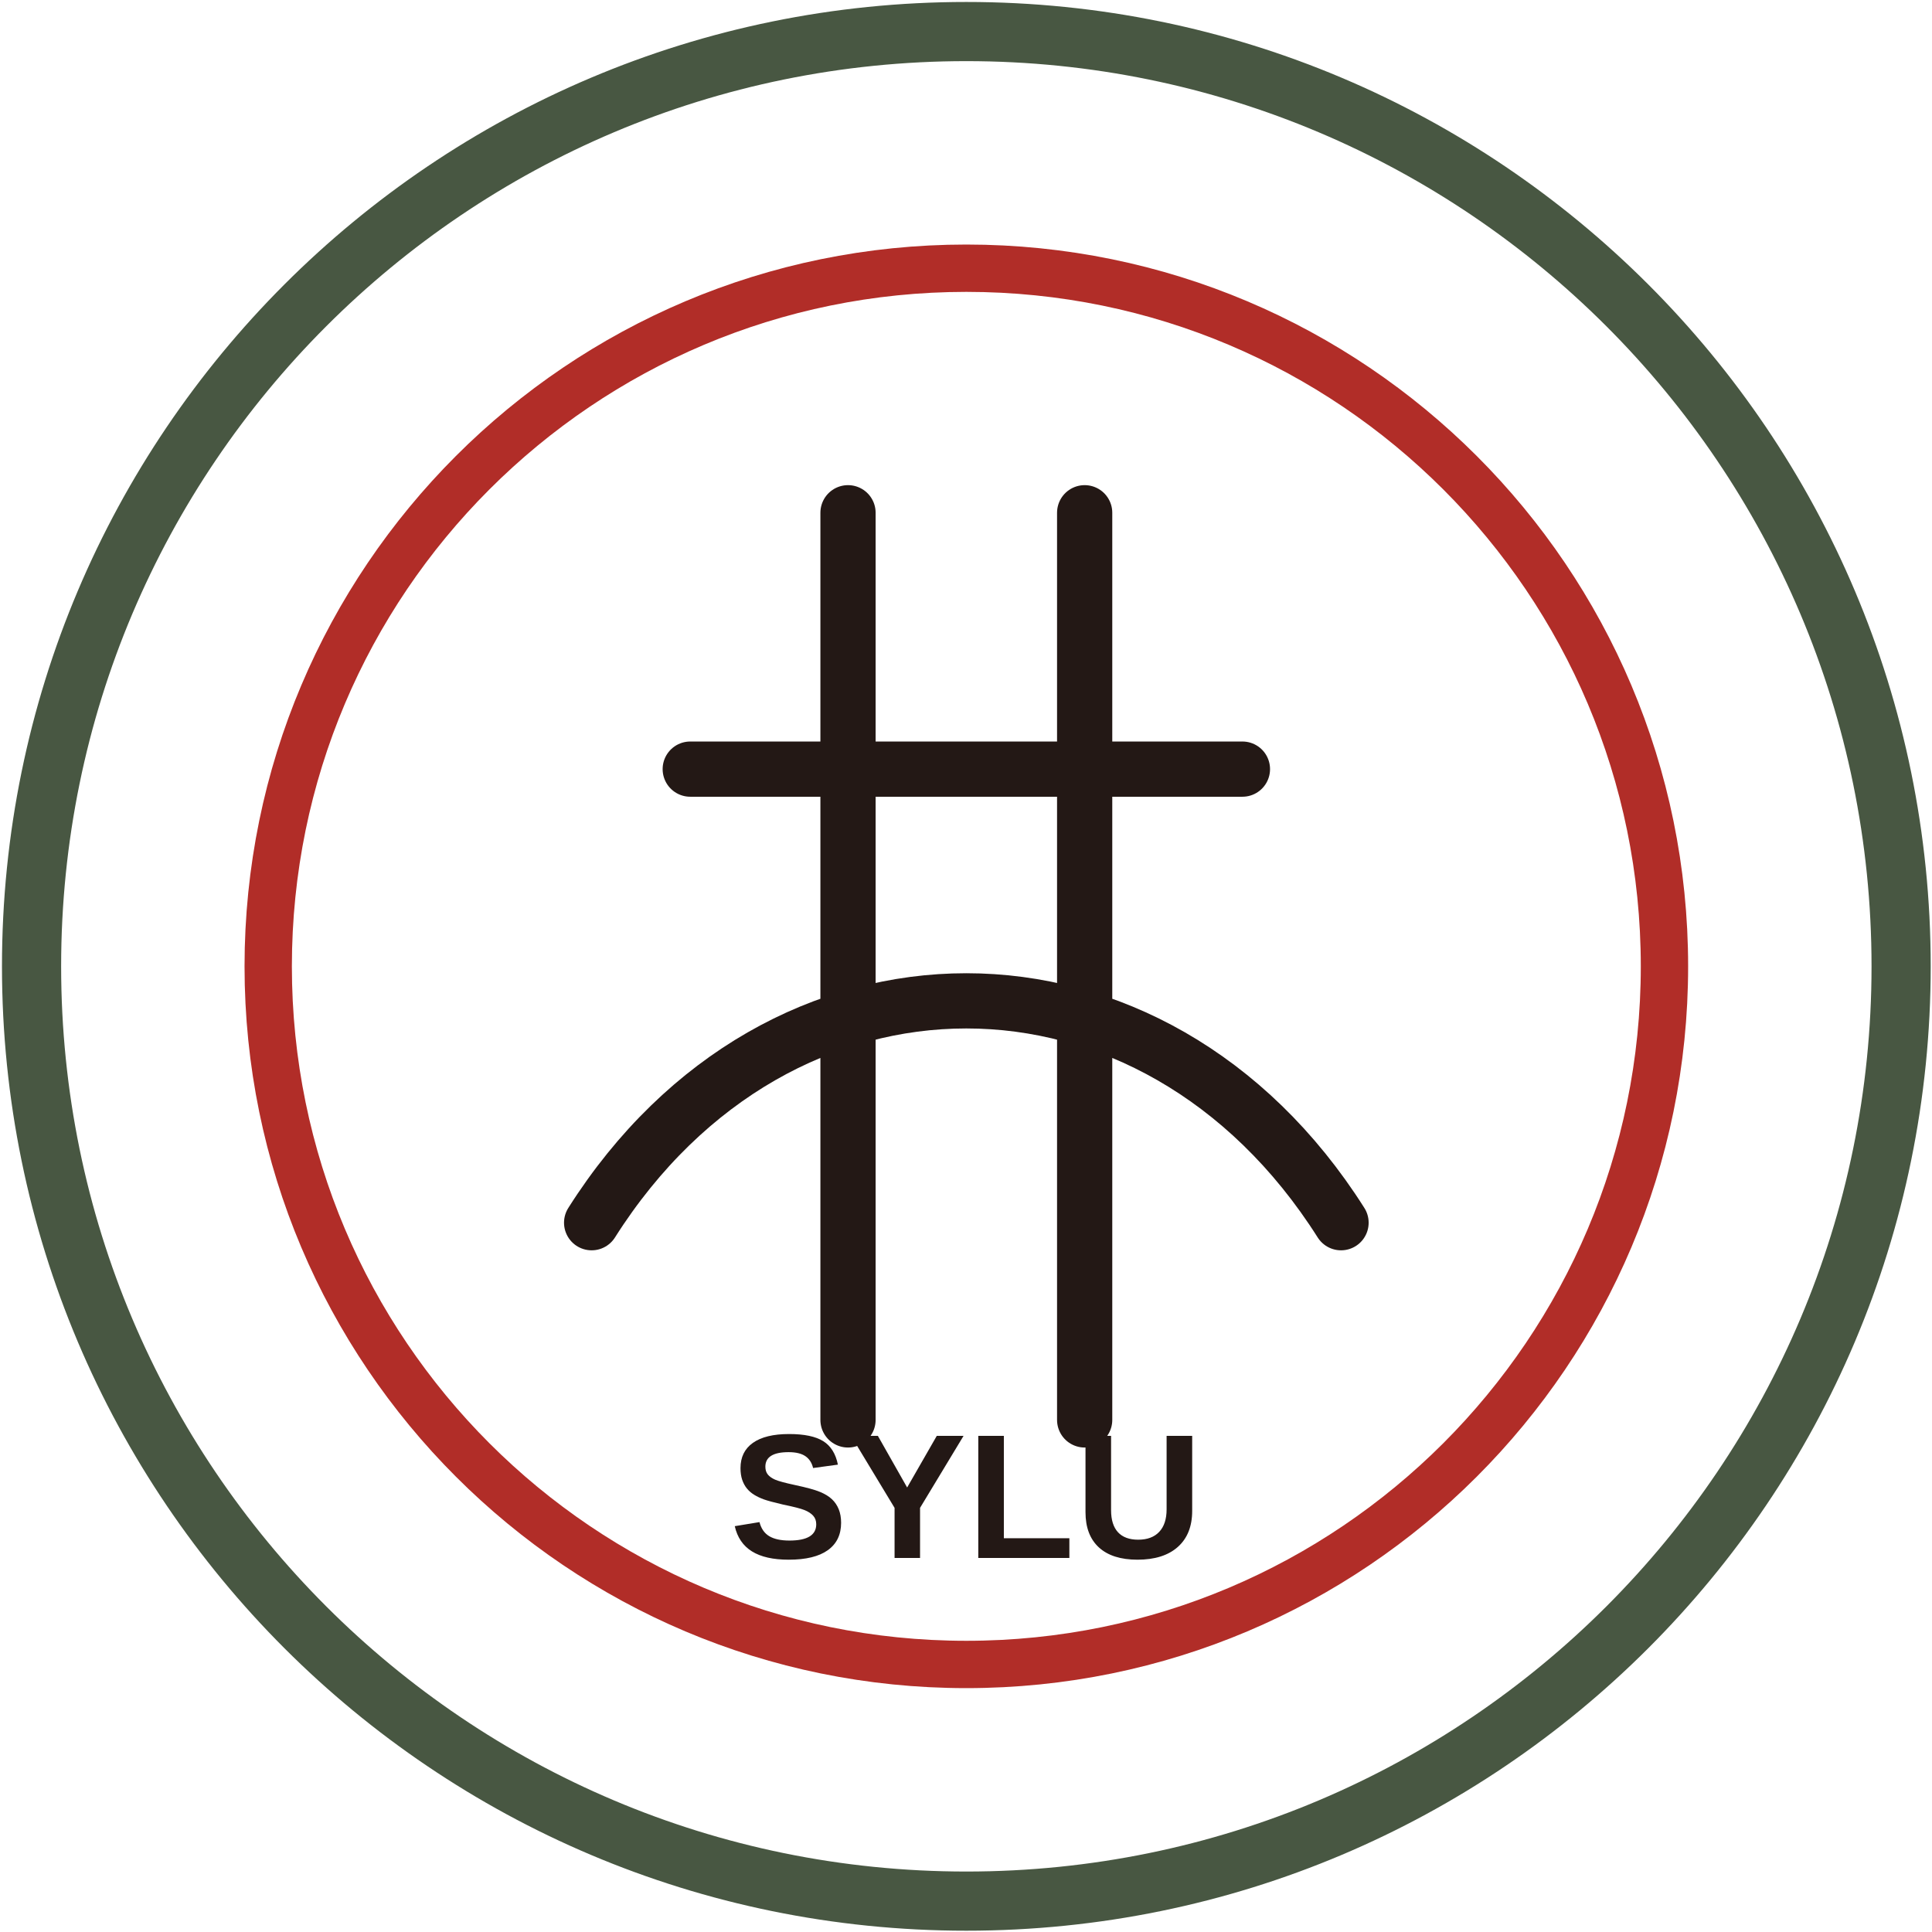
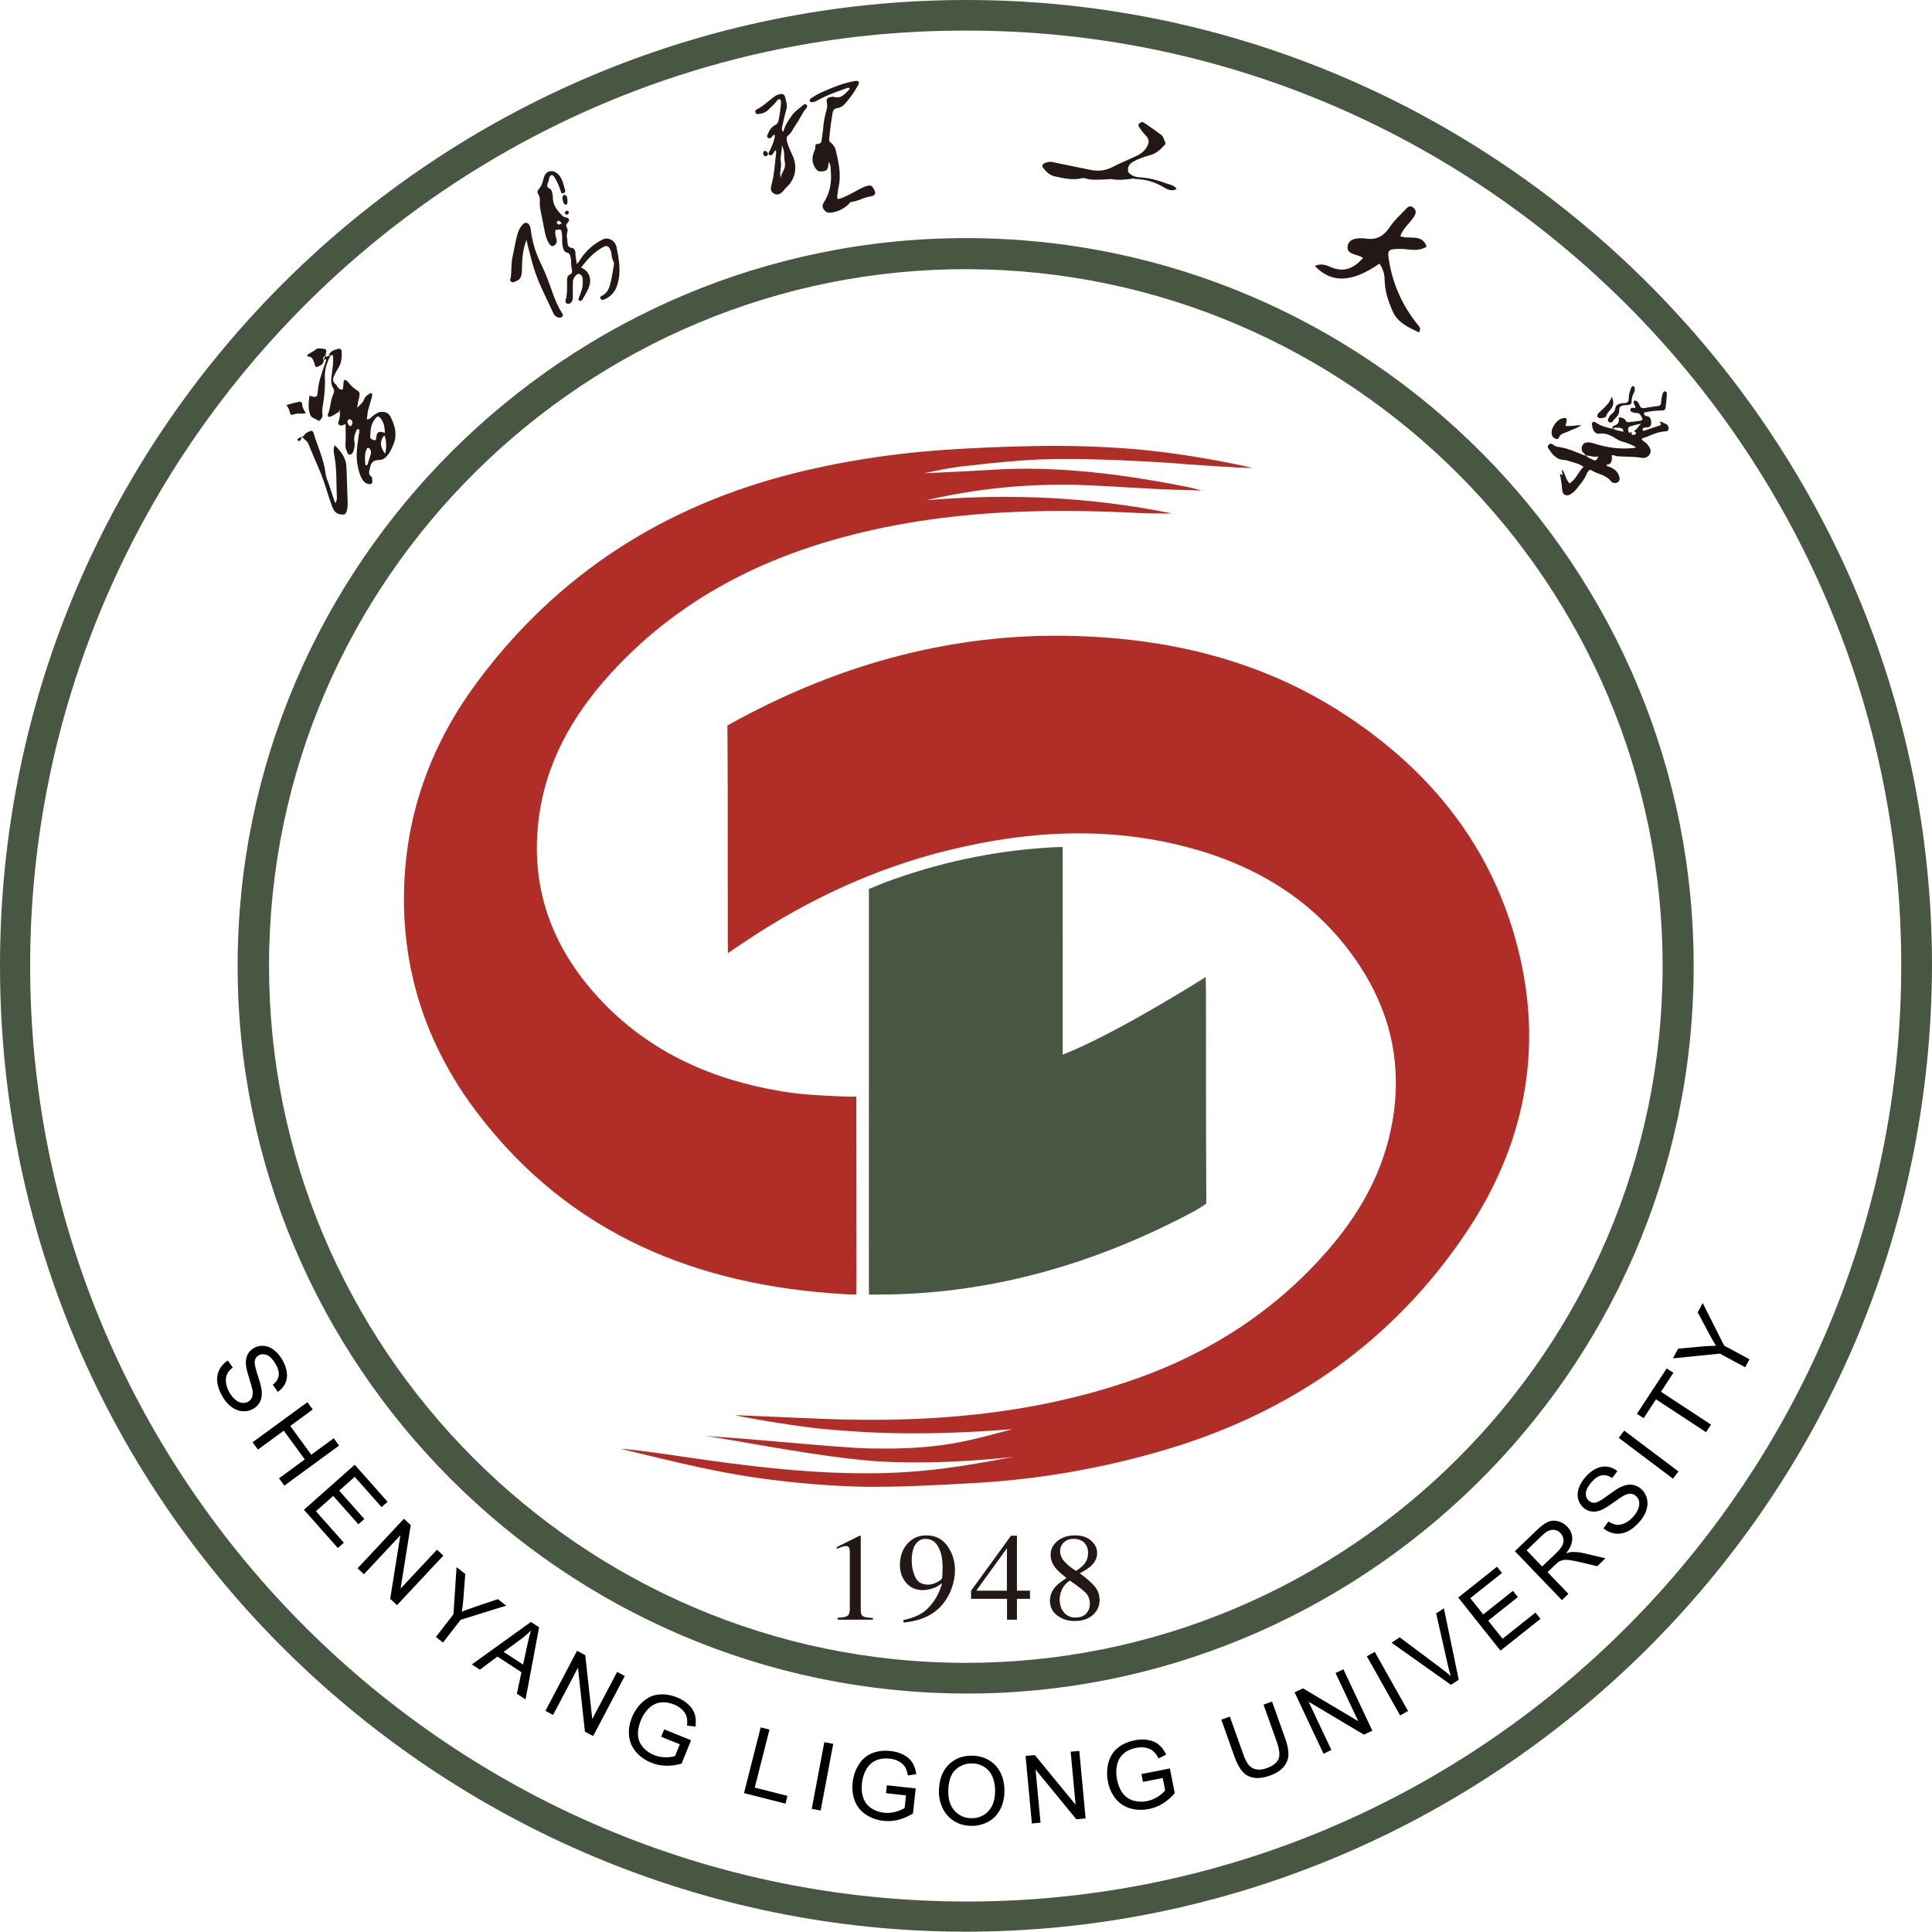
- <svg xmlns="http://www.w3.org/2000/svg" viewBox="0 0 979.66 979.51">
-   <circle cx="490" cy="490" r="474" fill="none" stroke="#485742" stroke-width="30" />
-   <circle cx="490" cy="490" r="354" fill="none" stroke="#b12d28" stroke-width="24" />
-   <path d="M300 620c95-150 285-150 380 0M350 390h280M430 260v460M550 260v460" fill="none" stroke="#231815" stroke-width="28" stroke-linecap="round" />
-   <text x="490" y="790" fill="#231815" font-family="Arial,sans-serif" font-size="90" font-weight="700" text-anchor="middle">SYLU</text>
+ <svg xmlns="http://www.w3.org/2000/svg" id="b" viewBox="0 0 979.661 979.506">
+   <g id="c">
+     <path d="M490.325,0C222.234-.124-.232,217.255 0,490.065c.235,275.179,225.56,489.144,489.16,489.44,264.787.297,489.827-214.715,490.501-490.064C979.571,220.354,759.232.124,490.325,0ZM491.069,964.212c-261.48.405-474.97-212.206-475.785-472.887C14.466,229.696,228.348,14.949,489.762,15.521c260.578-.451,473.918,212.366,474.31,473.146.393,261.427-212.179,475.141-473.004,475.545Z" fill="#485742" stroke-width="0" />
+     <path d="M699.479,133.696c-14.104,9.663-24.202,10.053-32.735,1.19,2.753-1.401,5.484-.59,7.535.347,6.921,3.161,12.118,1.016,16.879-4.451-2.91-2.09-9.064-1.513-7.665-6.602.998-3.633,5.979-3.622,9.431-3.171,5.551.724,8.892-1.543,11.852-5.958,2.309-3.444,5.507-6.301,8.383-9.35.833-.884,2.019-1.523,3.186-.637,1.227.931,1.995,2.119,1.179,3.827-1.819,3.81-5.76,6.11-7.49,10.875,4.287,1.8,11.042-1.522,13.362,5.306-4.521,2.837-9.001,1.105-13.323,1.133-6.701.044-6.72.507-5.517,7.256,2.154,12.083,7.272,22.637,15.014,32.023.649.786.768,1.492-.03,3.094-5.483-2.656-11.028-4.992-13.621-11.251-1.958-4.725-3.654-9.54-3.762-14.714-.064-3.074-.526-5.956-2.677-8.917Z" fill="#231815" stroke-width="0" />
+     <path d="M490.497,120.736c-203.483-.342-369.802,165.397-370.002,368.712-.2,202.973,165.337,368.474,368.491,369.3,198.791.808,368.698-160.34,369.816-366.884,1.107-204.473-164.553-370.785-368.305-371.127ZM489.18,843.189c-194.376-.271-353.05-159.415-352.769-353.978.284-196.275,161.618-353.582,354.796-352.72,193.875.866,352.135,159.539,351.864,353.85-.271,194.422-159.436,353.119-353.891,352.848Z" fill="#485742" stroke-width="0" />
+     <path d="M595.194,248.308c-10.581-.296-27.409-1.496-41.504-2.164-28.264-1.341-56.244,1.009-83.906,7.521,41.671-3.558,83.002-1.714,124.39,6.648-4.42.238-5.923-.025-8.485.035-2.391-.054-5.098-.071-7.492-.193-50.592-2.568-99.605-1.23-149.008,11.785-46.372,12.216-87.153,33.971-119.691,69.748-19.403,21.334-33.157,45.616-36.491,74.848-4.099,35.929,8.155,66.254,32.75,91.78,24.666,25.599,55.612,39.235,90.316,45.027,10.396,1.735,20.891,2.215,31.399,2.646,3.104.127,5.854.088,6.722.088-.007,1.119.023,3.194.031,6.415.07,29.141-.011,58.283.082,87.424.007,2.275-.009-2.962-.08,6.467-2.183.066-3.33-.003-5.756-.141-74.93-4.273-139.305-30.297-186.06-91.424-26.642-34.831-39.583-74.574-37.33-118.637,1.893-37.034,14.74-70.422,36.694-100.053,40.77-55.029,95.127-89.765,161.398-106.269,27.78-6.918,56.022-10.766,84.548-12.304,32.709-1.764,65.442-2.493,98.102,1.245,14.926,1.708,34.462,5,49.096,8.428-5.209.289-30.57-1.701-32.696-1.786-14.237-1.218-18.655-1.29-34.639-2.093-34.325-1.331-46.626-.641-77.742,2.924-7.272.558-21.216,3.682-21.216,3.682,0,0,21.293-.895,33.871-1.716,33.908-2.213,67.389,2.279,100.601,8.886,1.912.394,6.251,1.595,6.251,1.595,0,0-5.95-.181-14.156-.411Z" fill="#b12d28" stroke-width="0" />
+     <path d="M538.866,534.767c26.526-10.193,72.517-39.335,72.517-39.335,0,0,.121,5.562.124,7.542.057,33.335-.052,66.672.156,100.006.017,2.784,0,7.359,0,7.359,0,0-4.013,2.72-6.436,4.009-48.187,25.632-99.145,40.917-153.996,42.039-2.102.043-6.305.062-6.305.062h-4.282l-.052-4.319s-.001-3.454-.001-5.182c-.001-62.467-.015-124.933.012-187.4.002-5.22-.033-6.818-.017-8.778,5.925-2.424,4.094-1.667,8.241-3.346,26.608-9.89,54.09-15.818,82.443-17.647,3.725-.24,7.56-.29,7.56-.29,0,0,.017,3.463.024,7.224.052,28.831.016,57.661.012,86.492-0,3.267,0,6.533,0,11.563Z" fill="#485742" stroke-width="0" />
+     <path d="M418.173,719.496c52.28,2.011,103.821-2.083,153.763-18.916,40.11-13.519,74.752-35.489,102.397-67.786,17.314-20.227,29.264-43.056,32.604-69.968,3.294-26.53-2.859-50.773-17.304-72.869-20.166-30.847-49.31-49.615-84.234-59.465-41.508-11.707-83.209-9.549-124.67.676-36.502,9.001-70.161,24.548-101.458,45.295-2.927,1.94-7.312,4.953-10.16,6.821-.083-8.335-.083-8.104-.082-7.465-.047-33.643.073-67.286-.135-100.928l-.074-6.977s4.104-2.32,6.299-3.493c52.947-28.307,109.132-43.583,169.397-41.943,48.898,1.33,95.202,12.46,136.709,39.427,43.958,28.559,75.143,67.089,88.33,118.444,13.411,52.227,3.377,100.957-26.471,145.179-36.84,54.581-87.945,90.294-150.866,109.217-32.36,9.732-65.938,15.549-99.638,17.359-17.999.967-35.349,1.962-53.385,1.786-14.154-.138-35.905-1.644-56.957-4.763-25.562-3.787-50.923-10.639-67.674-14.487,19.434,1.103,66.763,11.118,114.311,12.304,32.592.813,53.033-2.164,84.877-8.175.59-.111-32.639,4.026-65.429,2.419-30.617-1.5-83.159-12.586-91.687-13.098,29.374,1.762,67.29,5.966,83.947,6.351,36.672.846,50.6-3.962,72.82-9.738-7.838.55-10.164.697-15.215,1.043-39.541,2.236-62.733.545-83.603-1.426-16.736-1.948-40.549-6.165-41.874-6.747" fill="#b12d28" stroke-width="0" />
+     <path d="M175.684,236.92c-.15-4.617-2.658-7.929-5.995-11.181-.839,2.064-.43,3.937-.11,5.603,1.274,6.654.877,13.385,1.213,20.079.056,1.113.199,2.383-.85,3.673-1.182-3.549-2.225-6.721-3.297-9.882-.553-1.631-1.326-3.203-1.528-4.929-.851-7.3-4.074-13.893-6.161-20.823-.291-.968-.997-1.202-1.767-.839-.93.438-1.973.734-2.627,1.673-.357.513-.713,1.186-1.562.968.909,1.496,2.731,2.086,3.437,3.913,1.826,4.725,3.958,9.33,5.9,14.012,2.312,5.574,3.839,11.422,5.864,17.098.823,2.306,1.804,4.345,4.766,4.568,1.691.128,2.216.099,2.78-1.546.504-1.468.592-3.016.545-4.551-.181-5.946-.414-11.89-.607-17.834Z" fill="#231815" stroke-width="0" />
+     <path d="M191.944,182.979c-.006-.01-.013-.019-.018-.028.003.006.007.015.011.027.003.001.005.001.007.002Z" fill="#231815" stroke-width="0" />
+     <polygon points="191.917 182.938 191.921 182.948 191.922 182.945 191.917 182.938" fill="#231815" stroke-width="0" />
+     <path d="M165.07,180.302h0c.115-.65.184-1.312.357-1.946.198-.725-.24-1.272-.727-1.347-1.552-.241-3.424-.756-4.609.207-1.212.985-2.486,1.66-3.818,2.362-.481.254-.799,1.184.04,1.213,2.211.076,2.426,1.758,3.033,3.216.311.746.231,1.722,1.15,2.181,1.614-.789,3.57-1.156,3.688-3.487-.791-1.201-.062-1.84.886-2.398Z" fill="#231815" stroke-width="0" />
+     <path d="M152.458,209.725c.943.093,1.806-.021,2.65-.189-.844-1.384-1.737-2.633-1.846-4.28-.083-1.254-.577-1.816-2.087-1.447-1.922.47-3.848.893-5.897,1.554.706,1.088,1.298,2.114,1.593,3.334.468,1.941.579,1.854,2.739,1.263.908-.248,1.912-.328,2.848-.236Z" fill="#231815" stroke-width="0" />
+     <path d="M151.043,223.233c.641.938,1.205.139,1.469-.242.296-.426.323-1.065.438-1.635-.359.233-.725.445-1.081.668-.448.281-1.391.381-.826,1.208Z" fill="#231815" stroke-width="0" />
+     <path d="M191.957,183.037c-.002-.012-.012-.038-.021-.059-.002-.001-.004-.001-.005-.002l-.011-.028c-.009.042-.018.085-.026.128.021-.014.042-.025.062-.04Z" fill="#231815" stroke-width="0" />
+     <polygon points="191.922 182.943 191.922 182.945 191.925 182.951 191.922 182.943" fill="#231815" stroke-width="0" />
+     <path d="M197.999,211.294c-.952-1.858-2.579-2.506-4.538-2.436-1.829.065-3.2,1.163-4.578,2.212-.803.611-1.353,1.668-2.923,1.501.413-1.774.333-3.564.892-5.312.67-2.094,1.232-4.223,1.82-6.342.162-.583.141-1.21-.459-1.517-.5-.256-.833.258-1.228.493-1.1.655-1.961,1.496-2.42,2.72-.649,1.73-2.11,2.753-3.491,4.158.259-1.66.508-3.039.849-4.419.329-1.334.912-3.241-.358-4.053-1.941-1.241-3.619-2.614-4.958-4.455-.216-.297-.502-.554-.794-.782-.812-.634-1.433-.567-1.582.571-.137,1.044-.137,2.108-.295,3.148-.139.914-.723.995-1.481.612-1.188-.6-1.527-1.945-2.474-2.752-1.324-1.13-1.266-2.527-.619-3.93.642-1.391,1.329-2.78,2.167-4.058,1.619-2.469,1.802-5.216,1.743-8.014-.022-1.025-.499-2.125-1.716-1.77-1.972.576-4.142,1.066-4.917,3.437.709.312,1.28-.524,1.976-.321-.684-.103-1.161,1.522-1.976.321-.524.496-1.048.975-1.569-.003-.139.858-.965,1.461-.886,2.398.209-.198.39-.507.635-.571.554-.144.616.293.506.664-.298,1.01-.63,2.011-.985,3.002-1.458,4.065-2.841,8.13-3.173,12.502-.248,3.271-.735,3.472-4.268,2.333-.402,3.277-.787,6.46.362,9.626.674,1.857,2.767,1.877,4.013,3.016.277.254,1.011-.039,1.259-.442.475-.772,1.199-1.355.991-2.558-.326-1.882.046-3.792.359-5.698.717-4.363,1.02-8.797.859-13.197-.116-3.184.572-6.04,1.778-8.878.467-1.1,1.098-2.023,2.276-2.452.426,2.986-.113,5.926-.446,8.872-.308,2.727-.973,5.461.667,8.035.488.765.555,1.674.161,2.496-1.556,3.241-1.546,6.894-2.734,10.23-.178.5-.527,1.059.217,1.788,1.471-.255,2.839-1.027,4.11-2.029,1.17-.373,1.518-1.326,1.741-2.844-.143,1.224-.394,1.996-.157,2.791.143,1.072-.211,2.091-.314,3.135-.095.962-1.163,1.991-.054,2.897,1.005.82,1.994.057,2.961-.29.21-.075.361-0.0.298.219-.08,3.156.233,6.337-.059,9.462-.145,1.548.059,2.781.724,4.046.328.623.229,1.632,1.303,1.651,1.179.021,1.629-.8,1.988-1.754.657-1.745.799-3.53.46-5.348-.357-1.914.478-3.562,1.115-5.253.141-.374.545-.628.927-.532.367.093.629.448.569.887-.078.569-.216,1.129-.291,1.698-.74,5.585-1.858,11.126-.45,16.814.671,2.714,1.285,5.334,3.259,7.425.689.73,2.791,1.37,3.417.929,1.109-.78.383-1.944.47-2.935.022-.247-.137-.634-.337-.756-1.813-1.111-1.104-2.7-.802-4.18.647-3.176,1.689-4.146,4.982-4.296,1.27-.058,2.188-.496,3.05-1.322,2.11-2.02,3.255-4.76,4.201-7.292,1.688-4.519.396-9.065-1.772-13.296ZM178.693,214.389c-.113.629-.255,1.317-.906,1.698-.799-.079-1.006-.776-1.369-1.31-.443-.65-.263-1.242.133-1.844.264-.401.673-.441.991-.298.726.326,1.309.875,1.152,1.753ZM187.925,230.646c-.561,1.638-1.044,3.302-1.559,4.955-.408.519-.783.491-1.126-.062-.137-2.471-.487-4.953.492-7.358.204-.501.341-1.094.999-1.096.636-.003.845.583,1.085,1.055.414.812.41,1.63.11,2.508ZM190.812,221.601c-.097.696.089,1.798-1.065,1.591-.891-.16-2.039-.682-2.002-1.747.112-3.227.242-6.487,2.515-9.156,1.27-1.492,1.804-1.487,3.006.202,1.445,2.029,1.831,4.335,1.896,7.037-3.021-1.117-3.978-.581-4.35,2.074ZM195.288,230.089c-2.35-3.042-3.096-6.161-.403-9.357,1.058,2.205,1.24,6.087.403,9.357Z" fill="#231815" stroke-width="0" />
+     <path d="M267.012,121.628c-1.562,3.821-2.109,7.83-2.269,11.899-.076,1.925.035,3.849-.334,5.777-.274,1.432-.921,2.423-2.257,3.045-.943.439-1.922,1.111-2.899.56-1.058-.596-.302-1.653-.206-2.508.384-3.404.087-6.85.869-10.23.954-4.129,1.452-8.354,2.798-12.4.489-1.471,1.288-2.813,2.332-3.949,1.228-1.336,2.606-1.098,3.465.467.55,1.002.632,2.128.777,3.23.761,5.792,2.554,11.255,5.125,16.462,2.328,4.715,4.063,9.647,5.827,14.599,1.239,3.479,2.707,6.985,4.721,10.165.318.502.781,1.013.261,1.622-.495.58-1.14.83-1.93.659-1.302-.282-2.186-1.055-2.718-2.228-3.378-7.449-7.301-14.667-9.773-22.505-1.247-3.954-2.193-8.006-3.253-12.02-.229-.869-.361-1.764-.537-2.647Z" fill="#231815" stroke-width="0" />
+     <path d="M279.785,88.687c.588-.526.965-1.109.55-1.906,4.439,1.536,5.032,5.597,6.146,9.319.274.915.105,1.669-.919,1.895-.977.216-1.095-.588-1.315-1.279-.767-2.413-1.742-4.731-3.121-6.87-.348-.54-.749-.937-1.342-1.159Z" fill="#231815" stroke-width="0" />
+     <path d="M287.072,103.763c-.2-.003-.429.059-.591-.016-.843-.392-1.681-3.636-1.095-4.362.534-.662,1.184-.787,1.788-.071.581.689.834,3.373.379,4.093-.099.156-.316.24-.48.356Z" fill="#231815" stroke-width="0" />
+     <path d="M287.795,108.706c-.568.258-1.019.141-1.268-.389-.24-.512-.09-1.005.415-1.276.63-.339,1.175-.18,1.455.496.248.599-.183.903-.601,1.168Z" fill="#231815" stroke-width="0" />
+     <path d="M305.634,121.426c-4.638,2.316-8.389,5.568-11.208,9.888-.532.815-.951,1.717-2.096,2.536.126-2.024-.619-3.584-.54-5.323.058-1.265-.506-2.661-1.822-2.826-1.979-.248-2.129-1.463-2.211-2.926-.099-1.773-.687-3.51-.005-5.337.216-.58-.012-1.458-.321-2.051-.544-1.046-.409-1.633.485-2.541,1.18-1.2.661-2.383-1.009-2.629-.776-.114-1.33-.396-1.832-.913-2.56-2.64-4.88-5.39-4.744-9.412.024-.699-.182-1.407-.324-2.101-.166-.816-.505-1.8-1.155-2.073-2.183-.916-1.307-2.33-.764-3.706.449-1.139.152-2.656,1.668-3.274,1.247-.347,1.814-.879.55-1.906-2.619-.334-3.922,1.092-4.587,3.391-.592,2.048-.984,4.159-2.621,5.79-.704.702-.749,1.72-.14,2.546.854,1.157.839,2.48.77,3.788-.076,1.441.07,2.834.354,4.234.765,3.77,1.461,7.554,2.241,11.321.433,2.092,1.073,4.132,2.335,5.89,1.008,1.405,2.087,1.319,3.169-.082.658-.852.529-1.681.298-2.599-.368-1.46-.83-2.921-.48-4.47,3.015-.497,3.046-.501,3.327,2.28.211,2.095-.128,4.233.41,6.308.339,1.307.685,2.579,2.276,2.908,1.079.223,1.344,1.061,1.597,1.984.57,2.077.174,4.28.712,6.318.347,1.316.244,2.17-.996,2.774-1.188.579-1.42,1.464-1.427,2.744-.018,3.447.221,6.926-.749,10.325-.185.649-.074,1.217.552,1.572.713.404,1.403.247,2.001-.248.853-.707,1.131-1.638,1.118-2.729-.03-2.541.054-5.086.012-7.627-.022-1.309.383-2.371,1.301-3.317.509-.525.951-1.215,1.754-1.037.949.21,1.656.901,1.811,1.848.178,1.084.205,2.214.145,3.318-.128,2.371-1.037,4.557-1.876,6.755-.21.549-.599,1.209.132,1.617.832.463,1.352-.101,1.72-.773,1.034-1.889,2.222-3.724,3.015-5.707,1.066-2.664,1.155-5.376-.614-7.859-.763-1.071-1.87-1.744-3.203-2.463,1.144-1.4,2.078-2.603,3.077-3.75,2.249-2.583,4.852-4.756,7.831-6.466,1.975-1.134,2.902-.834,3.859,1.207.214.457.486.928.534,1.415.169,1.717.422,3.398,1.241,4.944.247.467.175.955.074,1.477-.538,2.805-.909,5.644-1.567,8.421-.586,2.47-1.268,4.97-3.577,6.593-.751.528-2.342.801-1.558,2.087.656,1.078,1.884.213,2.776-.176.74-.323,1.404-.853,2.051-1.357,2.412-1.877,3.453-4.548,4.094-7.344,1.347-5.88.295-11.695-.878-17.387-.692-3.356-4.198-5.26-6.989-3.866ZM282.722,112.107c1.198-.645,1.416.799,2.214,1.097-.942.501-1.849,1.168-2.465.008-.188-.354-.123-.904.25-1.105Z" fill="#231815" stroke-width="0" />
+     <path d="M420.355,82.041c-.217,1.099-.371,1.594-.402,2.097-.09,1.44-.689,2.402-2.214,2.635-1.459.222-2.72.523-3.921-1.04-1.704-2.219-2.146-4.48-1.569-7.112.336-1.535,1.341-2.877,1.19-4.559-.096-1.069.848-1.05,1.542-1.131,1.185-.138,1.536-.853,1.652-1.928.238-2.199.651-4.381.838-6.584.224-2.645.7-5.226,1.403-7.78.415-1.506.824-2.956.385-4.642-.473-1.819.409-2.641,2.374-2.873.315-.037.665-.149.945-.058,4.141,1.347,6.006-1.768,8.335-3.963-.406-.949-.98-.593-1.398-.443-5.067,1.821-10.201,3.494-14.888,6.213-.851.493-1.705.827-2.658.94-.537.064-1.111.024-1.331-.56-.212-.562.107-1.095.547-1.373,1.51-.951,3.002-1.973,4.62-2.706,5.386-2.44,10.821-4.775,16.679-5.892.622-.119,1.266-.324,1.876-.262,1.048.106,1.516.713.962,1.758-1.888,3.556-4.131,6.868-6.854,9.842-1.027,1.122-2.259,2-3.778,2.164-1.545.167-2.239,1.01-2.489,2.402-.8,4.465-1.332,8.964-1.763,13.477-.066.696.171,1.185.754,1.607,1.534,1.111,2.355,2.724,2.754,4.51,1.311,5.866,2.667,11.731,1.318,17.808-.363,1.635-.51,3.32-.745,4.983-.06.426-.002.841.475,1.398,2.335-.523,4.518-1.746,6.729-2.847,2.544-1.267,4.902-2.931,7.643-3.77,1.169-.358,2.368-.652,3.328.82,1.791,2.746,1.5,4.026-1.715,4.516-3.227.491-5.993,2.394-9.254,2.669-.673.057-.947.764-1.4,1.187-2.611,2.433-5.67,3.958-9.267,4.288-1.381.127-2.427-.384-3.264-1.526-.947-1.293-.859-2.373.001-3.736,2.881-4.567,3.95-9.608,3.525-14.983-.132-1.674.088-3.393-.964-5.547Z" fill="#231815" stroke-width="0" />
+     <path d="M389.425,77.86c.139.795-.381,1.119-1.006,1.286-.751.201-1.206-.226-1.314-.914-.109-.691-.281-1.559.776-1.686.901-.108,1.138.735,1.544,1.314Z" fill="#231815" stroke-width="0" />
+     <path d="M408.85,53.028c-.419-.36-1.045-.264-1.456.13-1.811,1.733-4.057,2.903-5.601,5.037-1.927,2.665-3.8,5.29-4.577,8.668-.88-.813-.844-1.584-.641-2.42.697-2.869,1.229-5.787,2.096-8.601.746-2.421-.028-4.591-.622-6.802-.317-1.18-1.316-1.584-2.529-1.295-.819.195-1.619.373-2.352.876-3.217,2.209-5.921,5.122-9.467,6.883-.625.31-.892.925-.63,1.61.281.732.964.733,1.6.678,1.961-.168,3.737-.828,5.101-2.279,1.445-1.536,3.146-2.828,4.356-4.593.286-.418.724-.831,1.326-.53.547.274.62.816.588,1.361-.182,3.047-.621,6.053-1.201,9.055-.245,1.269-.6,2.047-1.832,2.634-2.01.957-2.99,2.892-3.807,4.865-.25.604-.343,1.281.331,1.685.64.383,1.195.054,1.708-.385.472-.405.595-1.308,1.628-1.266-.034.698.035,1.238-.101,1.721-.656,2.343-1.444,4.641-2.682,6.754-.34.58-.627,1.273-.054,1.71.687.524,1.406.145,1.929-.483.459-.553.529-1.369,1.252-1.813.133.277.406.567.376.823-.653,5.646-.91,11.352-2.437,16.871-.536,1.938-.204,3.214,1.168,4.175,1.242.87,2.83.661,4.306-.695.773-.71,1.336-1.649,2.113-2.353,5.041-4.566,5.527-10.988,3.175-16.125-.92-2.011-1.92-4.052-2.535-6.176-.373-1.29-1.052-3.036.322-4.141,1.902-1.53,2.636-3.8,4.005-5.657,1.93-2.616,3.066-5.764,5.259-8.238.486-.549.404-1.238-.115-1.683ZM397.974,82.361c.704,3.288-1.86,5.135-2.116,7.862-.74-2.826.572-5.627.098-8.239-.515-2.838.797-5.297.433-8.293,1.81,2.94,1.004,5.952,1.585,8.67Z" fill="#231815" stroke-width="0" />
+     <path d="M575.005,90.495c-3.719.512-7.428,1.013-11.199.361-1.001-.173-2.075.126-3.116.132-3.526.019-7.079.578-10.553-.587-.558-.187-1.264-.085-1.868.043-4.666.992-9.164-.072-13.663-1.079-2.51-.561-4.138-2.382-5.655-4.258-.713-.882-.472-1.804.617-2.312,1.353-.632,2.749-.95,4.27-.606,2.546.576,5.108,1.084,7.665,1.61,3.792.779,7.589,1.531,11.377,2.329,3.921.826,7.607.465,11.247-1.429,3.982-2.071,8.163-3.755,12.227-5.673,2.314-1.093,4.229-2.653,5.461-4.994,1.021-1.939.776-3.652-.705-5.164-1.256-1.282-2.33-2.692-3.303-4.185-.393-.603-.867-1.253-.208-1.98.733-.807,1.711-1.025,2.56-.452,2.932,1.979,5.82,4.028,8.663,6.133,1.238.917,1.349,2.56,2.062,3.826.294.522-.012.962-.393,1.383-2.055,2.268-4.222,4.231-7.341,5.106-2.905.814-5.824,1.73-8.486,3.261-2.162,1.244-3.213,2.937-2.47,5.467.285,1.124,1.27,1.409,2.157,1.834.489.234,1.206.419.653,1.235Z" fill="#231815" stroke-width="0" />
+     <path d="M575.005,90.495c-.289-.751-1.032-.899-1.635-1.234-.72-.4-1.428-.811-1.175-1.835,1.479,1.636,3.309,2.334,5.524,2.475,4.287.271,8.463,1.184,12.496,2.708,1.07.405,2.182.698,3.274,1.046,1.202.383,2.296.918,3.138,2.183-2.387,1.325-4.619.282-6.265-.725-4.596-2.812-9.468-4.237-14.791-4.37-.19-.005-.377-.162-.565-.249Z" fill="#231815" stroke-width="0" />
+     <path d="M819.902,231.352c4.212.334,8.455.063,12.655.804,1.747.308,3.354-.537,4.147-2.164.845-1.734-.289-3.183-1.237-4.525-.415-.587-1.098-.979-1.632-1.488-.435-.414-1.26-.448-1.279-1.675,3.756-.993,7.19-3.254,11.331-3.535.835-.057,2.03.086,2.168-1.19.128-1.179-.366-2.298-1.511-2.668-.995-.322-1.826-1.242-3.059-.953.564.732,1.42,1.418-.231,1.919-2.466.749-4.887,1.647-7.332,2.466-.328.11-.735.289-.944-.193-.221-.51.06-.88.439-1.168.392-.298.846-.204,1.311-.21,1.756-.022,2.46-.651,2.535-2.114.112-2.181-.569-3.457-2.243-3.654-.97-.114-1.348-.556-1.362-1.339-.014-.778.765-.621,1.242-.716,2.357-.468,4.73-.786,7.144-.756,1.139.014,2.371-.086,2.559-1.523.298-2.278.437-4.577.632-6.869.051-.606-.166-1.175-.764-1.317-.806-.193-1.137.471-1.351,1.088-.518,1.492-.743,3.046-.819,4.618-.054,1.11-.558,1.592-1.699,1.716-2.198.238-4.39.582-6.564.99-1.431.269-2.274-.222-2.752-1.555-.282-.789-.71-1.516-1.444-1.975-.391-.244-.878-.367-1.271-.035-.312.263-.194.677-.135,1.043.14.874,1.043,1.552.679,2.626-.964-.378-2.157-.477-2.385.554-.281,1.271,1.008,1.499,2.012,1.701.272.054.551.199.81.167,1.615-.199,2.304.877,2.899,2.071.628,1.261.452,1.684-.892,1.887-1.822.275-3.659.451-5.489.681-.698.088-1.334-.03-1.656-.702-.713-1.491-2.11-1.484-3.369-1.83-.131.331-.272.505-.245.648q.519,2.803-2.193,3.611c-.659.198-1.163.529-.877,1.333-.4.378-.848.14-1.258.045-2.337-.545-4.626-1.203-6.689-2.511-.656-.416-1.506-1.112-2.24-.505-.704.581-.155,1.56-.082,2.353.077.837.44,1.591.946,2.272.596.801,1.389,1.282,2.377,1.125,3.645-.577,6.557,1.182,9.414,2.983.809.51,1.593.818,2.493,1.044,2.418.607,4.683,1.596,6.862,2.797-.443.309-.796.422-1.158.46-6.988.737-13.787-.225-20.424-2.401-1.085-.356-2.153-.533-3.23-.444-1.978.163-2.912,1.749-2.668,3.708.173,1.389,1.389,1.835,1.974,2.81-.205.192-.422.157-.681.055-3.936-1.543-7.764-3.365-11.996-4.103-1.22-.213-2.612-.318-3.647-1.162-.786-.641-1.362-1.055-2.321-.176-1.028.942-.396,1.729.08,2.421,1.857,2.702,3.869,5.218,7.583,5.362.908.035,1.841.262,2.7.574,2.358.855,4.963,1.142,7.171,2.919-2.693,2.637-3.811,6.391-7.107,8.379-1.842-2.05-2.193-4.708-3.551-6.985-.577,1.017.194,1.878-.068,2.796-.545-.321-.929-.547-1.231-.725.255,1.476.549,2.986.767,4.506.182,1.274.299,2.558.402,3.842.172,2.143,1.912,3.245,3.818,2.27,1.216-.623,2.288-1.467,3.181-2.585,2.067-2.588,4.327-5.026,5.496-8.219.183-.499.624-.909.964-1.345.31-.398.71-.606,1.186-.299,3.209,2.07,7.436,2.271,10,5.582.855,1.103,2.634,1.216,3.54.552,1.194-.876,1.037-2.076.628-3.252-.775-2.23-2.44-3.576-4.574-4.421-.646-.256-1.501-.185-1.802-1.255,3.354-.146,2.593-2.809,2.779-4.767,1.068-.276,1.703.466,2.541.532ZM817.746,217.171s.007-.071.006-.071c.019.017.039.031.059.048,1.111-.459,2.291-.285,3.412-.192.935.078,2.052.354,1.895,1.986-1.85-.595-3.796-.497-5.307-1.794-.021.009-.043.014-.065.024ZM827.771,220.494c-.57-.11-.542-.826-.374-1.376-.508-.369-1.09,1.071-1.563-.062-.55-1.316-.331-2.487.689-2.821,1.869-.613,3.787-1.077,5.772-1.421-1.468.993-1.985,2.876-3.652,3.572.155.222.31.444.465.667h0c.201.16.6.382.572.47-.296.939-1.16,1.116-1.907.972ZM807.728,233.121c-1.254-.609-2.646-1.066-3.579-2.215-.025-.001-.049-.003-.074-.004,0,0,.006-.074.006-.072.021.027.046.049.067.076,2.109.07,4.085,1.128,6.425.499-1.13,2.167-1.427,2.404-2.846,1.716Z" fill="#231815" stroke-width="0" />
+     <path d="M790.346,222.138c.868-2.558,3.353-2.525,5.233-3.517,1.874-.989,4.068-1.339,6.31-3.064-2.998.067-5.34.71-8.071.397.176-.762.284-1.288.42-1.806.523-1.993.025-2.524-1.936-2.054-2.93.702-5.816,4.756-5.505,7.739.137,1.312.761,2.26,2.067,2.656.556.169,1.295.199,1.481-.35Z" fill="#231815" stroke-width="0" />
+     <path d="M825.867,202.272c.023,1.368-.673,2.021-1.997,2.108-.642.042-1.296.056-1.921.19-1.421.303-2.644.882-2.874,2.547-.163,1.179-.877,1.998-1.964,2.9-.692.389-1.15,1.303-1.577,2.226-.281.608-.423,1.27.269,1.713.596.382,1.475.425,1.788-.087,1.155-1.891,3.572-2.982,3.471-5.693-.065-1.755.626-2.407,2.385-2.666.726-.107,1.469-.099,2.203-.148.955-.065,1.698-.608,1.672-1.508-.055-1.927.558-3.594,1.428-5.248.236-.449.211-1.075.18-1.613-.031-.542-.19-1.144-.873-1.211-.564-.056-.767.471-.926.873-.716,1.803-1.297,3.647-1.264,5.619Z" fill="#231815" stroke-width="0" />
+     <path d="M811.471,208.623c-.518.504-1.153.925-1.374,1.687-.2.69-.182,1.275.589,1.603.9.384,3.635-.101,3.807-.897.403-1.862,1.982-2.834,2.845-4.324,1.05-1.811.881-3.59-.116-5.447-1.038,3.272-3.53,5.217-5.751,7.38Z" fill="#231815" stroke-width="0" />
+     <path d="M436.442,778.933c.011.052.016.17.016.356v37.318c0,1.591.435,2.603,1.304,3.037.87.434,2.492.692,4.869.775v.868h-17.885v-.929c2.553-.124,4.22-.465,5.001-1.023.78-.557,1.171-1.766,1.171-3.627v-28.702c0-.991-.127-1.745-.38-2.263-.254-.515-.802-.775-1.646-.775-.549,0-1.262.15-2.137.451-.875.299-1.694.615-2.453.945v-.867l11.617-5.796h.38c.084.103.131.181.142.232Z" fill="#231815" stroke-width="0" />
+     <path d="M480.447,783.985c2.532,3.626,3.798,7.671,3.798,12.134,0,3.142-.602,6.334-1.804,9.578-1.203,3.244-2.954,6.137-5.255,8.678-2.68,2.935-6.077,5.115-10.193,6.54-2.3.806-5.202,1.426-8.705,1.86l-.316-1.239c2.198-.498,4.027-1.023,5.485-1.582,2.621-1.012,4.724-2.251,6.309-3.719,2.24-2.087,4.031-4.416,5.374-6.989,1.342-2.573,2.182-4.727,2.521-6.462l-1.11.798c-1.564,1.148-3.403,1.937-5.516,2.366-1.099.246-2.103.368-3.011.368-3.593,0-6.441-1.244-8.544-3.73-2.103-2.488-3.154-5.455-3.154-8.903,0-4.396,1.25-8.018,3.751-10.866,2.501-2.848,5.703-4.273,9.607-4.273,4.643,0,8.23,1.814,10.763,5.441ZM475.043,802.35c1.533-.786,2.405-1.446,2.617-1.983.085-.207.158-.977.222-2.31.063-1.333.096-2.413.096-3.239,0-4.298-.741-7.79-2.22-10.476-1.48-2.686-3.648-4.03-6.502-4.03-2.073,0-3.748.92-5.027,2.758-1.28,1.84-1.919,4.588-1.919,8.246,0,3.016.597,5.807,1.792,8.368,1.195,2.563,3.357,3.844,6.487,3.844,1.437,0,2.922-.392,4.456-1.177Z" fill="#231815" stroke-width="0" />
+     <path d="M512.659,778.701h3.007v27.895h6.616v4.122h-6.616v10.569h-5.033v-10.569h-18.233v-4.122l20.259-27.895ZM510.569,785.099l-15.534,21.497h15.534v-21.497Z" fill="#231815" stroke-width="0" />
+     <path d="M535.089,794.91c-1.562-1.983-2.342-4.173-2.342-6.571,0-2.728,1.155-5.042,3.466-6.943,2.311-1.9,5.313-2.852,9.006-2.852,3.398,0,6.099.9,8.104,2.698,2.005,1.798,3.007,3.886,3.007,6.262,0,2.418-1.023,4.588-3.07,6.51-1.182,1.095-3.092,2.357-5.729,3.781,3.587,2.604,6.157,4.872,7.708,6.802,1.552,1.933,2.327,4.211,2.327,6.834,0,2.975-1.145,5.475-3.435,7.5-2.29,2.023-5.355,3.036-9.196,3.036-3.44,0-6.389-.935-8.847-2.805-2.459-1.87-3.688-4.334-3.688-7.393,0-2.624.855-4.939,2.564-6.943,1.118-1.302,3.06-2.861,5.824-4.68-2.785-2.19-4.684-3.936-5.698-5.238ZM550.759,818.222c1.245-1.319,1.868-2.972,1.868-4.952,0-2.249-.66-4.069-1.979-5.462-1.319-1.393-4.026-3.503-8.12-6.329-1.815,1.115-3.134,2.558-3.957,4.333-.823,1.774-1.235,3.487-1.235,5.138,0,2.826.744,5.075,2.232,6.746,1.488,1.671,3.381,2.507,5.682,2.507,2.426,0,4.263-.661,5.508-1.981ZM549.777,793.124c1.308-1.588,1.962-3.508,1.962-5.757,0-1.96-.617-3.625-1.851-4.997-1.235-1.372-3.108-2.058-5.619-2.058-1.942,0-3.545.599-4.811,1.796-1.266,1.197-1.899,2.65-1.899,4.364,0,1.939.744,3.739,2.232,5.4,1.488,1.661,3.445,3.224,5.872,4.689,1.983-1.361,3.355-2.507,4.115-3.435Z" fill="#231815" stroke-width="0" />
+     <path d="M115.492,689.877l2.542,3.534c-1.375,1.056-2.344,2.191-2.908,3.399-.563,1.209-.735,2.666-.512,4.373.223,1.705.84,3.407,1.85,5.104.898,1.507,1.911,2.705,3.042,3.594,1.13.891,2.25,1.388,3.359,1.489,1.108.104,2.119-.116,3.034-.661.928-.553,1.576-1.306,1.946-2.26.37-.955.417-2.198.144-3.726-.167-.985-.742-3.043-1.72-6.174-.981-3.13-1.509-5.416-1.585-6.86-.109-1.867.177-3.475.857-4.826.679-1.352,1.698-2.432,3.057-3.24,1.492-.887,3.142-1.291,4.948-1.208,1.807.083,3.535.747,5.185,1.988,1.65,1.242,3.074,2.867,4.27,4.876,1.317,2.212,2.125,4.374,2.425,6.485.3,2.109.035,4.029-.795,5.754-.83,1.726-2.092,3.139-3.786,4.239l-2.537-3.619c1.748-1.316,2.75-2.845,3.006-4.586.256-1.744-.299-3.763-1.664-6.057-1.422-2.389-2.893-3.872-4.41-4.448-1.519-.578-2.888-.501-4.112.228-1.062.633-1.706,1.539-1.932,2.722-.232,1.167.246,3.572,1.439,7.21,1.19,3.639,1.873,6.217,2.047,7.731.241,2.211,0,4.09-.725,5.644-.723,1.553-1.879,2.8-3.466,3.745-1.573.937-3.326,1.364-5.259,1.283-1.934-.082-3.794-.743-5.58-1.987-1.787-1.244-3.315-2.932-4.584-5.063-1.608-2.7-2.566-5.197-2.872-7.486-.307-2.29.013-4.42.962-6.391.947-1.972,2.394-3.572,4.338-4.802Z" stroke-width="0" />
+     <path d="M128.091,731.319l27.777-20.309,2.713,3.711-11.406,8.34,10.659,14.577,11.406-8.34,2.713,3.71-27.777,20.312-2.713-3.712,13.091-9.574-10.658-14.575-13.093,9.573-2.713-3.712Z" stroke-width="0" />
+     <path d="M154.118,765.558l25.748-22.828,16.664,18.797-3.04,2.693-13.613-15.355-7.887,6.991,12.749,14.38-3.021,2.678-12.749-14.38-8.764,7.769,14.148,15.959-3.038,2.695-17.197-19.398Z" stroke-width="0" />
+     <path d="M181.313,795.238l23.506-25.129,3.445,3.22-5.131,32.196,18.456-19.731,3.218,3.01-23.505,25.13-3.445-3.22,5.146-32.212-18.473,19.746-3.218-3.01Z" stroke-width="0" />
+     <path d="M221.013,830.063l8.927-11.523,1.563-23.878,4.421,3.425-.94,12.394c-.19,2.308-.447,4.564-.775,6.765,1.927-.784,4.168-1.613,6.721-2.483l11.517-3.876,4.233,3.28-23.106,7.189-8.928,11.523-3.634-2.816Z" stroke-width="0" />
+     <path d="M239.249,843.982l29.969-21.538,4.149,2.706-6.883,36.589-4.387-2.861,2.297-10.943-12.168-7.935-8.888,6.647-4.089-2.667ZM255.363,837.62l9.865,6.433,2.169-9.963c.655-3.029,1.265-5.47,1.832-7.322-1.576,1.604-3.294,3.101-5.158,4.482l-8.708,6.37Z" stroke-width="0" />
+     <path d="M276.56,867.531l16.038-30.442,4.173,2.198,3.55,32.408,12.593-23.903,3.9,2.055-16.04,30.443-4.172-2.198-3.54-32.428-12.604,23.923-3.899-2.056Z" stroke-width="0" />
+     <path d="M335.261,880.653l1.516-3.743,13.647,5.511-4.8,11.834c-2.765.803-5.429,1.169-7.992,1.101-2.563-.068-5.016-.577-7.359-1.528-3.162-1.284-5.762-3.119-7.802-5.508-2.04-2.391-3.204-5.12-3.493-8.193-.289-3.072.203-6.176,1.474-9.308,1.258-3.102,3.089-5.732,5.49-7.89,2.401-2.159,5.097-3.392,8.086-3.699,2.988-.307,6.086.19,9.293,1.49,2.327.945,4.279,2.171,5.859,3.68,1.577,1.51,2.63,3.15,3.158,4.917.527,1.767.634,3.838.32,6.208l-4.267-.515c.176-1.819.093-3.339-.248-4.559-.342-1.217-1.065-2.377-2.17-3.475-1.106-1.099-2.472-1.978-4.096-2.637-1.947-.79-3.75-1.179-5.408-1.168-1.658.011-3.117.319-4.376.922-1.259.602-2.362,1.379-3.311,2.329-1.619,1.641-2.896,3.614-3.833,5.918-1.152,2.842-1.623,5.421-1.411,7.734.211,2.317,1.073,4.321,2.585,6.015,1.512,1.695,3.328,2.973,5.451,3.834,1.845.746,3.788,1.127,5.83,1.135,2.042.011,3.678-.2,4.909-.629l2.409-5.938-9.464-3.839Z" stroke-width="0" />
+     <path d="M377.26,909.242l8.466-33.352,4.456,1.131-7.468,29.416,16.583,4.208-.999,3.936-21.039-5.341Z" stroke-width="0" />
+     <path d="M411.614,917.221l6.375-33.815,4.517.85-6.375,33.815-4.517-.85Z" stroke-width="0" />
+     <path d="M449.263,909.264l.447-4.013,14.629,1.608-1.415,12.689c-2.443,1.524-4.908,2.599-7.394,3.226-2.487.628-4.987.803-7.498.522-3.392-.378-6.393-1.441-9.003-3.189-2.612-1.748-4.471-4.061-5.582-6.941-1.109-2.878-1.476-5.998-1.102-9.357.372-3.327,1.42-6.356,3.148-9.084,1.726-2.729,3.987-4.645,6.781-5.75,2.794-1.107,5.909-1.467,9.348-1.084,2.497.278,4.708.932,6.638,1.956,1.927,1.027,3.385,2.319,4.372,3.878.987,1.558,1.65,3.521,1.989,5.889l-4.246.661c-.324-1.799-.815-3.239-1.473-4.321-.658-1.081-1.669-2.001-3.03-2.758-1.363-.758-2.914-1.235-4.658-1.429-2.088-.232-3.928-.12-5.522.34-1.593.46-2.914,1.151-3.963,2.075-1.048.921-1.9,1.968-2.555,3.138-1.116,2.016-1.811,4.263-2.087,6.734-.339,3.05-.094,5.658.736,7.828.832,2.172,2.204,3.868,4.119,5.089,1.913,1.223,4.009,1.96,6.286,2.213,1.979.219,3.951.059,5.92-.486,1.969-.543,3.487-1.189,4.556-1.935l.71-6.369-10.15-1.131Z" stroke-width="0" />
+     <path d="M476.106,908.389c.04-5.71,1.62-10.171,4.738-13.38,3.118-3.211,7.127-4.796,12.025-4.762,3.207.022,6.092.8,8.658,2.337,2.563,1.536,4.511,3.666,5.843,6.389,1.332,2.725,1.986,5.808,1.961,9.25-.023,3.49-.756,6.607-2.198,9.351-1.44,2.744-3.47,4.815-6.086,6.213-2.616,1.398-5.433,2.086-8.451,2.064-3.27-.023-6.187-.825-8.75-2.407-2.564-1.584-4.501-3.733-5.808-6.449-1.309-2.717-1.952-5.585-1.931-8.606ZM480.845,908.492c-.029,4.147,1.073,7.422,3.307,9.824,2.235,2.401,5.05,3.614,8.448,3.639,3.459.022,6.315-1.162,8.567-3.556,2.252-2.393,3.394-5.805,3.425-10.233.02-2.801-.441-5.25-1.383-7.346s-2.327-3.725-4.159-4.889c-1.833-1.161-3.894-1.751-6.185-1.766-3.254-.024-6.063,1.063-8.424,3.261-2.361,2.198-3.561,5.887-3.596,11.065Z" stroke-width="0" />
+     <path d="M523.236,924.626l-3.203-34.261,4.694-.438,20.682,25.2-2.515-26.899,4.389-.408,3.203,34.259-4.696.439-20.683-25.223,2.516,26.922-4.388.41Z" stroke-width="0" />
+     <path d="M579.562,903.536l-.776-3.962,14.438-2.849,2.453,12.53c-1.875,2.184-3.903,3.949-6.087,5.294-2.184,1.344-4.516,2.258-6.996,2.744-3.349.656-6.532.542-9.546-.345-3.014-.884-5.482-2.533-7.403-4.947-1.921-2.415-3.206-5.28-3.856-8.598-.643-3.285-.549-6.49.281-9.611.83-3.118,2.412-5.625,4.746-7.518,2.334-1.891,5.199-3.17,8.594-3.834,2.465-.482,4.771-.523,6.918-.122,2.147.4,3.925,1.197,5.333,2.388,1.408,1.191,2.63,2.866,3.663,5.022l-3.853,1.902c-.849-1.62-1.749-2.845-2.7-3.68-.952-.833-2.191-1.408-3.718-1.724-1.527-.315-3.15-.304-4.87.033-2.063.405-3.785,1.065-5.166,1.98-1.383.917-2.436,1.972-3.159,3.166-.725,1.192-1.224,2.448-1.498,3.761-.46,2.257-.451,4.607.027,7.051.59,3.009,1.605,5.424,3.049,7.247,1.444,1.821,3.261,3.029,5.454,3.619,2.192.593,4.413.669,6.66.227,1.954-.381,3.788-1.127,5.503-2.237,1.715-1.107,2.969-2.179,3.765-3.212l-1.23-6.288-10.024,1.962Z" stroke-width="0" />
+     <path d="M640.699,864.365l4.331-1.541,6.668,18.728c1.159,3.258,1.709,5.977,1.647,8.159s-.85,4.218-2.365,6.111c-1.514,1.894-3.849,3.401-7.004,4.524-3.067,1.093-5.761,1.46-8.083,1.109-2.322-.352-4.253-1.372-5.793-3.058-1.539-1.686-2.92-4.246-4.143-7.681l-6.667-18.73,4.331-1.541,6.659,18.706c1.003,2.816,2.006,4.798,3.009,5.943,1.002,1.145,2.277,1.851,3.821,2.115,1.544.264,3.247.065,5.107-.597,3.185-1.134,5.2-2.657,6.046-4.569.845-1.912.543-4.902-.905-8.971l-6.66-18.707Z" stroke-width="0" />
+     <path d="M671.112,889.251l-14.669-31.126,4.266-2.011,28.023,16.66-11.518-24.439,3.987-1.878,14.67,31.126-4.266,2.01-28.033-16.68,11.527,24.458-3.988,1.88Z" stroke-width="0" />
+     <path d="M709.965,869.846l-16.878-29.986,4.007-2.256,16.878,29.987-4.007,2.255Z" stroke-width="0" />
+     <path d="M735.747,854.335l-30.143-21.368,4.159-2.733,21.271,15.934c1.706,1.276,3.246,2.51,4.618,3.706-.582-1.863-1.091-3.776-1.528-5.735l-5.884-26.045,3.922-2.577,7.525,36.228-3.941,2.59Z" stroke-width="0" />
+     <path d="M760.841,836.997l-21.418-26.932,19.661-15.635,2.527,3.177-16.062,12.775,6.56,8.248,15.041-11.961,2.514,3.159-15.042,11.963,7.289,9.167,16.693-13.275,2.528,3.178-20.292,16.136Z" stroke-width="0" />
+     <path d="M791.98,811.385l-23.828-24.824,11.112-10.666c2.235-2.145,4.146-3.551,5.737-4.221,1.591-.67,3.276-.775,5.055-.313,1.778.462,3.324,1.375,4.635,2.741,1.69,1.76,2.54,3.798,2.549,6.112.007,2.313-1.034,4.787-3.124,7.421,1.278-.424,2.34-.651,3.188-.683,1.813-.049,3.787.171,5.921.661l10.845,2.571-4.171,4.004-8.274-1.981c-2.4-.561-4.292-.935-5.678-1.123-1.385-.189-2.476-.203-3.277-.043-.798.158-1.514.424-2.147.791-.452.283-1.106.834-1.96,1.655l-3.847,3.692,10.581,11.024-3.317,3.183ZM781.984,794.332l7.13-6.842c1.515-1.455,2.553-2.749,3.109-3.878.556-1.133.73-2.252.519-3.362-.211-1.109-.702-2.066-1.472-2.866-1.127-1.174-2.483-1.726-4.07-1.657-1.585.07-3.308.996-5.166,2.779l-7.931,7.614,7.882,8.212Z" stroke-width="0" />
+     <path d="M813.054,775.015l2.553-3.527c1.437.971,2.818,1.534,4.143,1.688,1.325.154,2.761-.144,4.311-.894,1.547-.75,2.967-1.872,4.259-3.366,1.147-1.325,1.965-2.665,2.452-4.02.488-1.353.607-2.572.354-3.657-.251-1.084-.779-1.974-1.584-2.671-.817-.705-1.737-1.082-2.76-1.131-1.022-.049-2.216.296-3.582,1.036-.881.472-2.652,1.665-5.314,3.582-2.662,1.918-4.665,3.142-6.011,3.667-1.736.692-3.353.928-4.849.71-1.498-.218-2.842-.845-4.038-1.878-1.314-1.137-2.217-2.576-2.708-4.316-.492-1.739-.408-3.588.25-5.548.658-1.956,1.752-3.821,3.283-5.589,1.683-1.947,3.481-3.398,5.388-4.347,1.908-.952,3.812-1.304,5.712-1.061,1.899.243,3.638.996,5.217,2.256l-2.635,3.549c-1.8-1.243-3.568-1.711-5.301-1.405-1.735.306-3.475,1.47-5.221,3.49-1.818,2.103-2.763,3.966-2.831,5.589-.068,1.622.437,2.898,1.514,3.829.934.809,1.999,1.133,3.191.974,1.183-.148,3.313-1.36,6.39-3.638,3.076-2.279,5.306-3.739,6.69-4.382,2.021-.925,3.882-1.29,5.584-1.093,1.702.198,3.251.9,4.647,2.108,1.385,1.197,2.342,2.726,2.875,4.587.533,1.86.491,3.834-.124,5.922-.617,2.089-1.737,4.07-3.359,5.947-2.056,2.379-4.122,4.075-6.199,5.088-2.076,1.014-4.199,1.383-6.368,1.103-2.169-.278-4.145-1.144-5.927-2.602Z" stroke-width="0" />
+     <path d="M848.319,749.796l-27.491-20.697,2.765-3.673,27.491,20.697-2.765,3.673Z" stroke-width="0" />
+     <path d="M865.082,726.215l-25.373-16.652-6.28,9.571-3.395-2.229,15.108-23.021,3.395,2.229-6.306,9.608,25.375,16.65-2.523,3.845Z" stroke-width="0" />
+     <path d="M884.94,693.297l-12.836-6.908-23.81,2.391,2.651-4.925,12.38-1.115c2.307-.193,4.574-.31,6.799-.351-1.09-1.77-2.276-3.844-3.556-6.219l-5.719-10.721,2.537-4.715,10.897,21.606,12.835,6.908-2.178,4.049Z" stroke-width="0" />
+   </g>
</svg>
